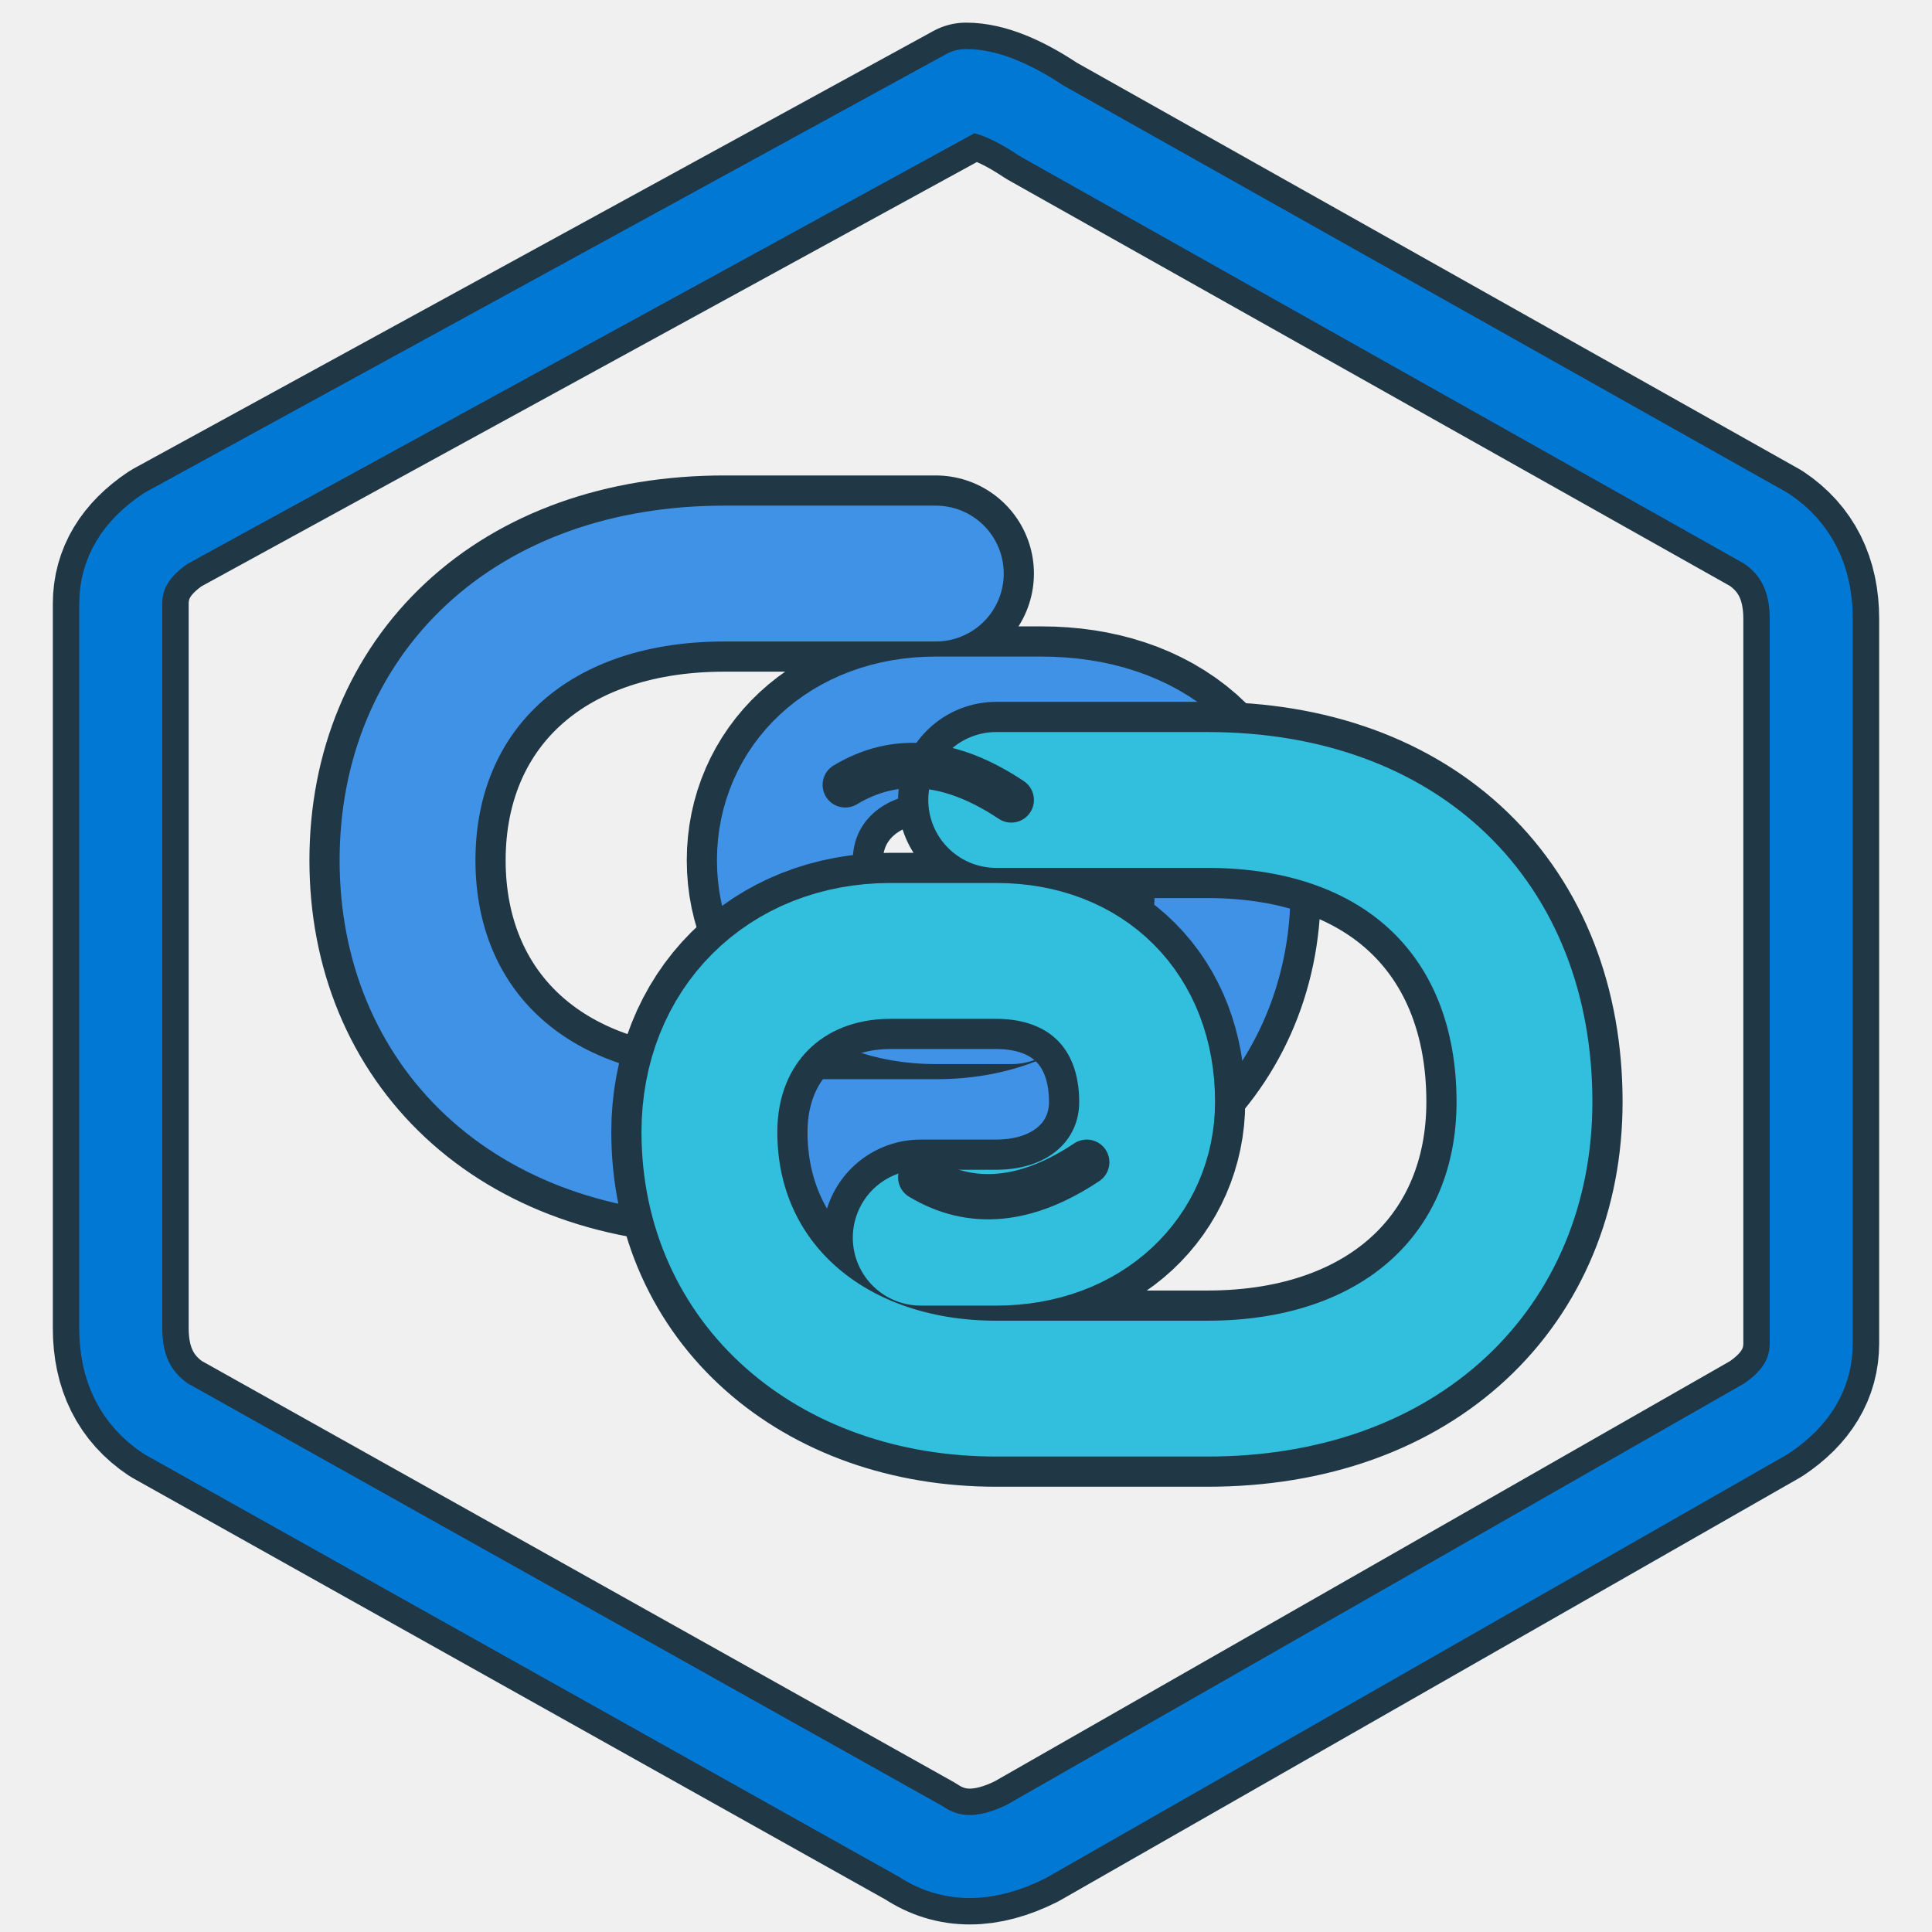
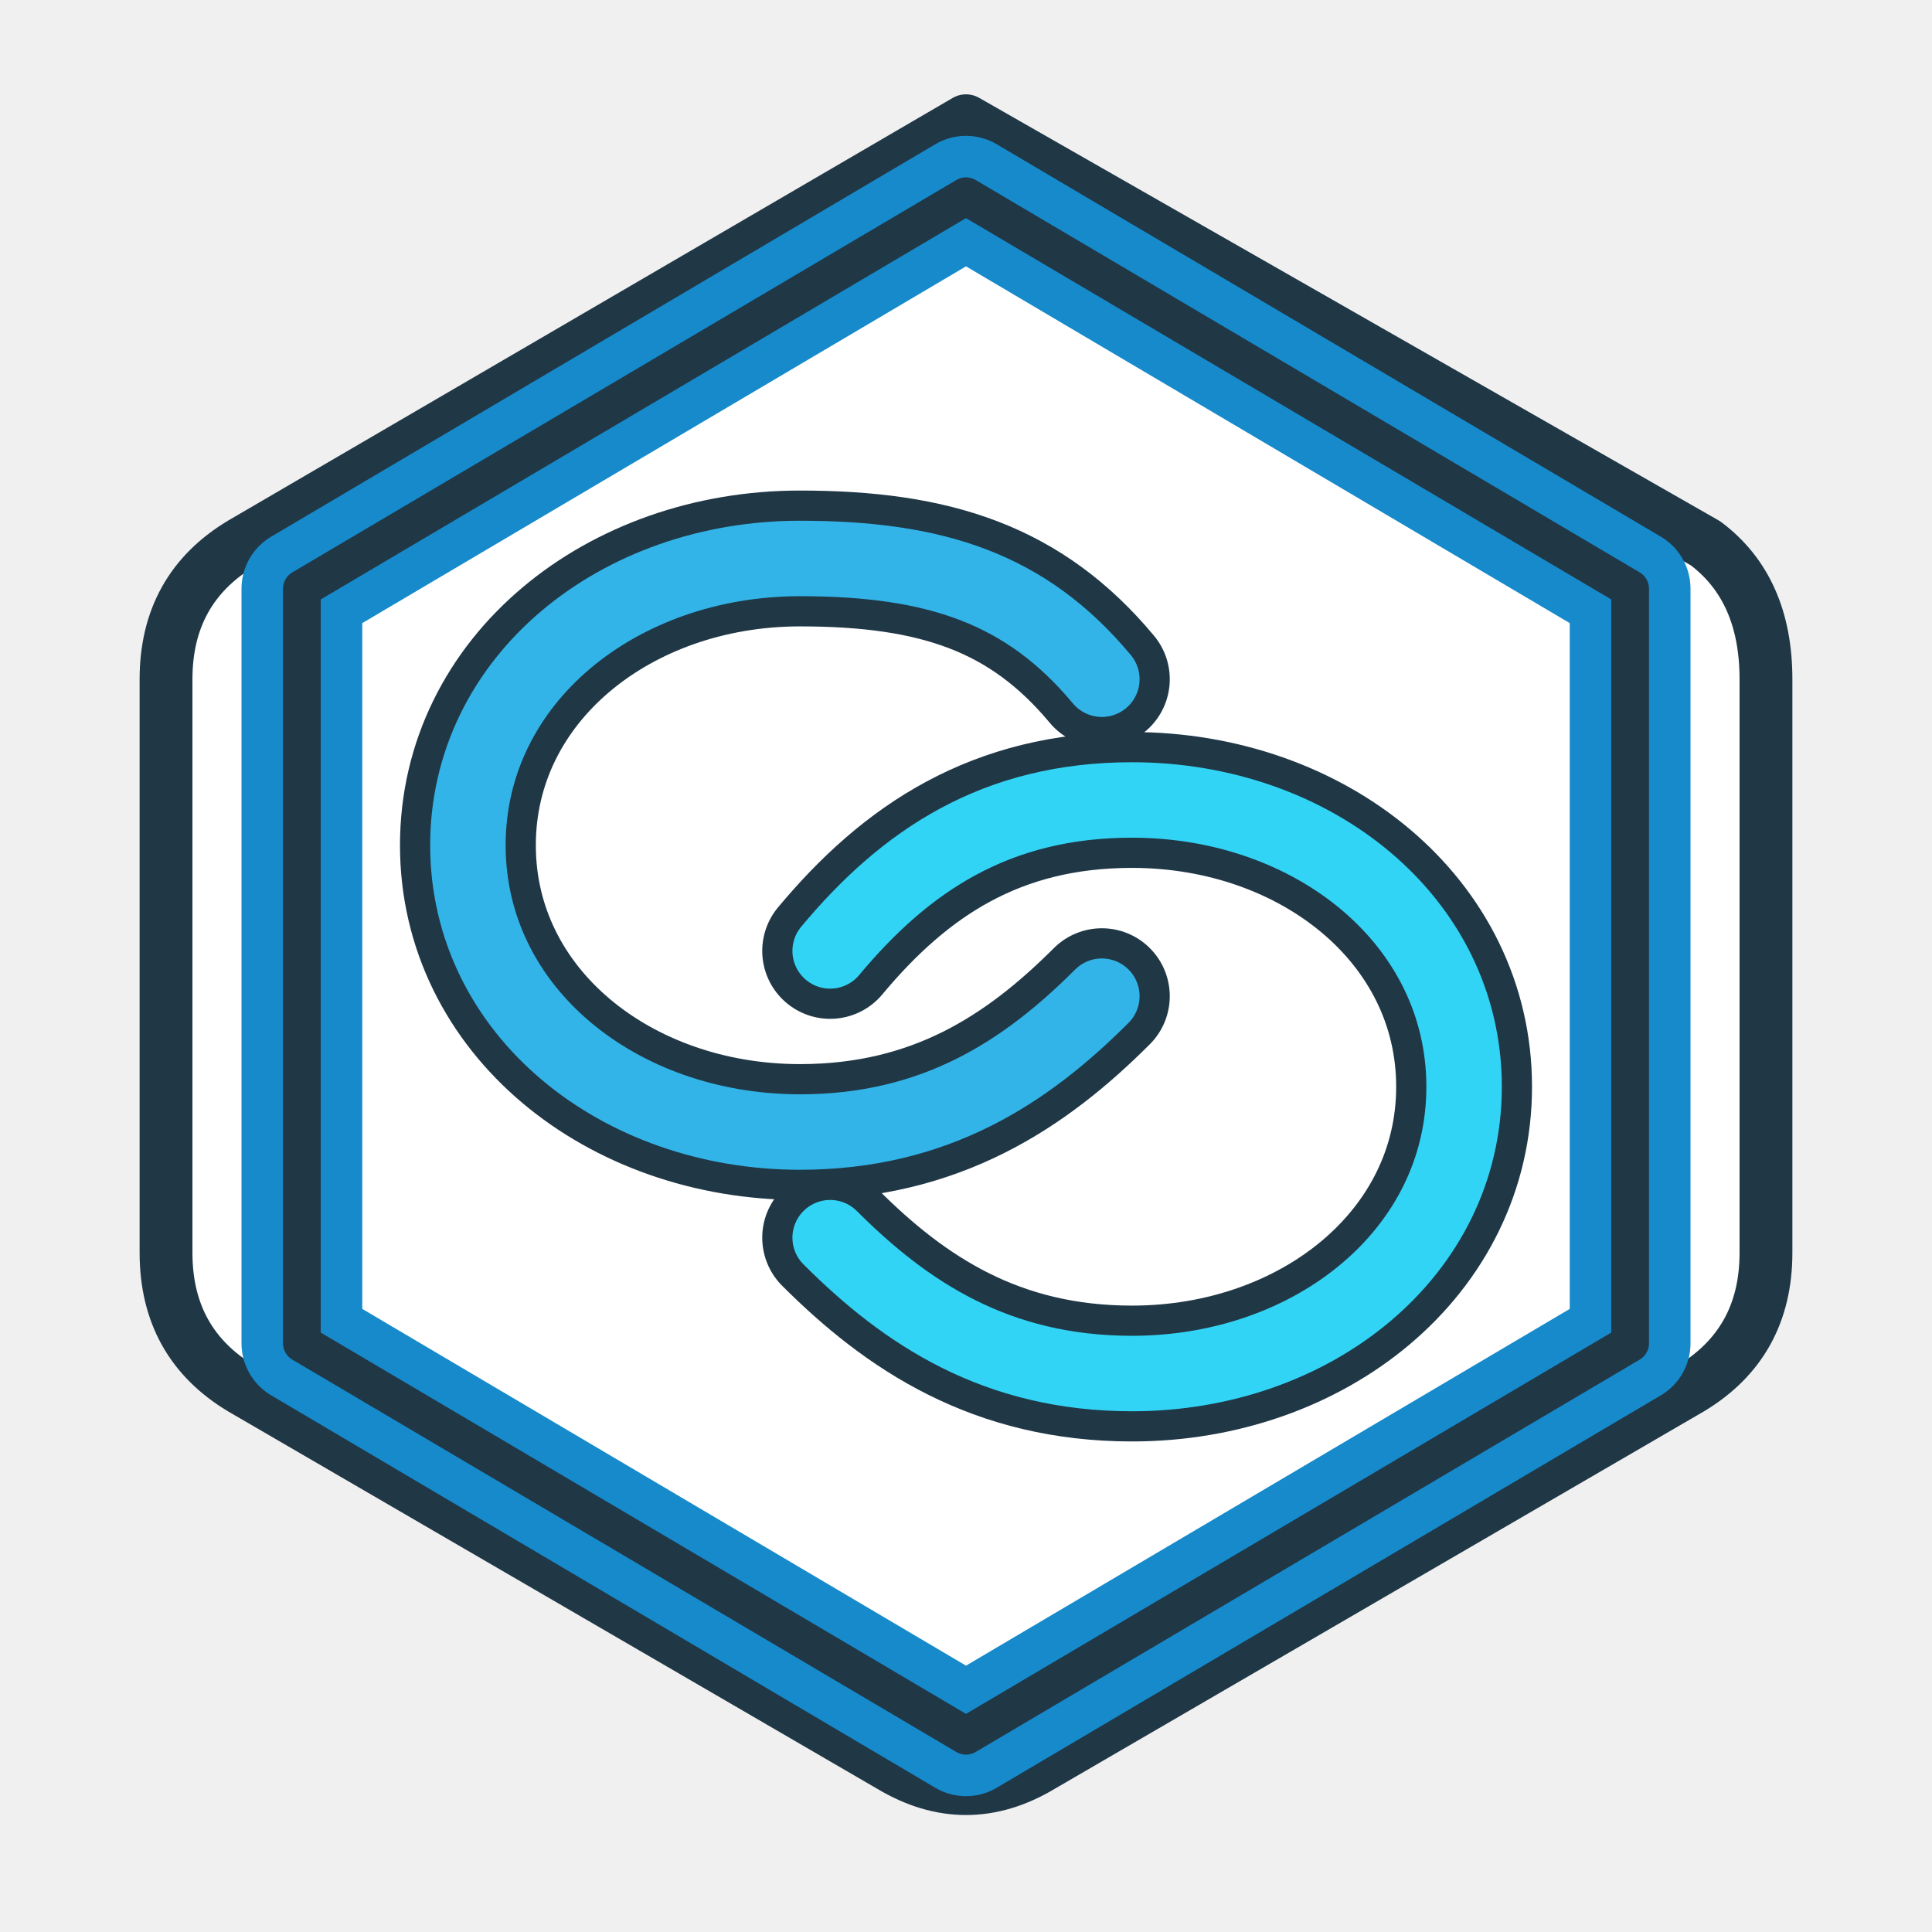
- <svg xmlns="http://www.w3.org/2000/svg" width="128" height="128" viewBox="0 0 128 128" fill="none" stroke-linecap="round" stroke-linejoin="round">
-   <path d="M64 6            Q66 6 69 8            L117 35            Q120 37 120 41            L120 89            Q120 92 117 94            L68 122            Q64 124 61 122            L11 94            Q8 92 8 88            L8 40            Q8 37 11 35Z" stroke="#203746" stroke-width="9" />
-   <path d="M64 6            Q66 6 69 8            L117 35            Q120 37 120 41            L120 89            Q120 92 117 94            L68 122            Q64 124 61 122            L11 94            Q8 92 8 88            L8 40            Q8 37 11 35Z" stroke="#0078D4" stroke-width="5.5" />
-   <path d="M62 38            L48 38            C35 38 27 46 27 57            C27 68 35 76 48 76            L62 76            C73 76 81 69 81 59            C81 52 76 48 69 48            L62 48            C56 48 52 52 52 57            C52 62 56 66 62 66            L67 66" fill="none" stroke="#203746" stroke-width="13" />
-   <path d="M62 38            L48 38            C35 38 27 46 27 57            C27 68 35 76 48 76            L62 76            C73 76 81 69 81 59            C81 52 76 48 69 48            L62 48            C56 48 52 52 52 57            C52 62 56 66 62 66            L67 66" fill="none" stroke="#3F92E6" stroke-width="9" />
-   <path d="M66 53            L80 53            C93 53 101 61 101 73            C101 84 93 92 80 92            L66 92            C55 92 47 85 47 75            C47 68 52 63 59 63            L66 63            C72 63 76 67 76 73            C76 78 72 82 66 82            L61 82" fill="none" stroke="#203746" stroke-width="13" />
-   <path d="M66 53            L80 53            C93 53 101 61 101 73            C101 84 93 92 80 92            L66 92            C55 92 47 85 47 75            C47 68 52 63 59 63            L66 63            C72 63 76 67 76 73            C76 78 72 82 66 82            L61 82" fill="none" stroke="#32BEDD" stroke-width="9" />
-   <path d="M56 52 Q61 49 67 53" stroke="#203746" stroke-width="3" />
-   <path d="M61 78 Q66 81 72 77" stroke="#203746" stroke-width="3" />
+ <svg xmlns="http://www.w3.org/2000/svg" width="128" height="128" viewBox="0 0 128 128" fill="none">
+   <path d="M64 8            L113 36            Q117 39 117 45            L117 83            Q117 89 112 92            L69 117            Q64 120 59 117            L16 92            Q11 89 11 83            L11 45            Q11 39 16 36 Z" fill="#FFFFFF" stroke="#203746" stroke-width="3.5" stroke-linejoin="round" />
+   <path d="M64 13            L108 39            L108 89            L64 115            L20 89            L20 39 Z" fill="none" stroke="#168ACB" stroke-width="8" stroke-linejoin="round" />
+   <path d="M64 13            L108 39            L108 89            L64 115            L20 89            L20 39 Z" fill="none" stroke="#203746" stroke-width="2.5" stroke-linejoin="round" />
+   <path d="M73 45            C68 39 62 37 53 37            C41 37 31 45 31 56            C31 67 41 75 53 75            C62 75 68 71 73 66" stroke="#203746" stroke-width="9" stroke-linecap="round" stroke-linejoin="round" />
+   <path d="M73 45            C68 39 62 37 53 37            C41 37 31 45 31 56            C31 67 41 75 53 75            C62 75 68 71 73 66" stroke="#32B4E8" stroke-width="5" stroke-linecap="round" stroke-linejoin="round" />
+   <path d="M55 63            C60 57 66 53 75 53            C87 53 97 61 97 72            C97 83 87 91 75 91            C66 91 60 87 55 82" stroke="#203746" stroke-width="9" stroke-linecap="round" stroke-linejoin="round" />
+   <path d="M55 63            C60 57 66 53 75 53            C87 53 97 61 97 72            C97 83 87 91 75 91            C66 91 60 87 55 82" stroke="#32D4F5" stroke-width="5" stroke-linecap="round" stroke-linejoin="round" />
</svg>
